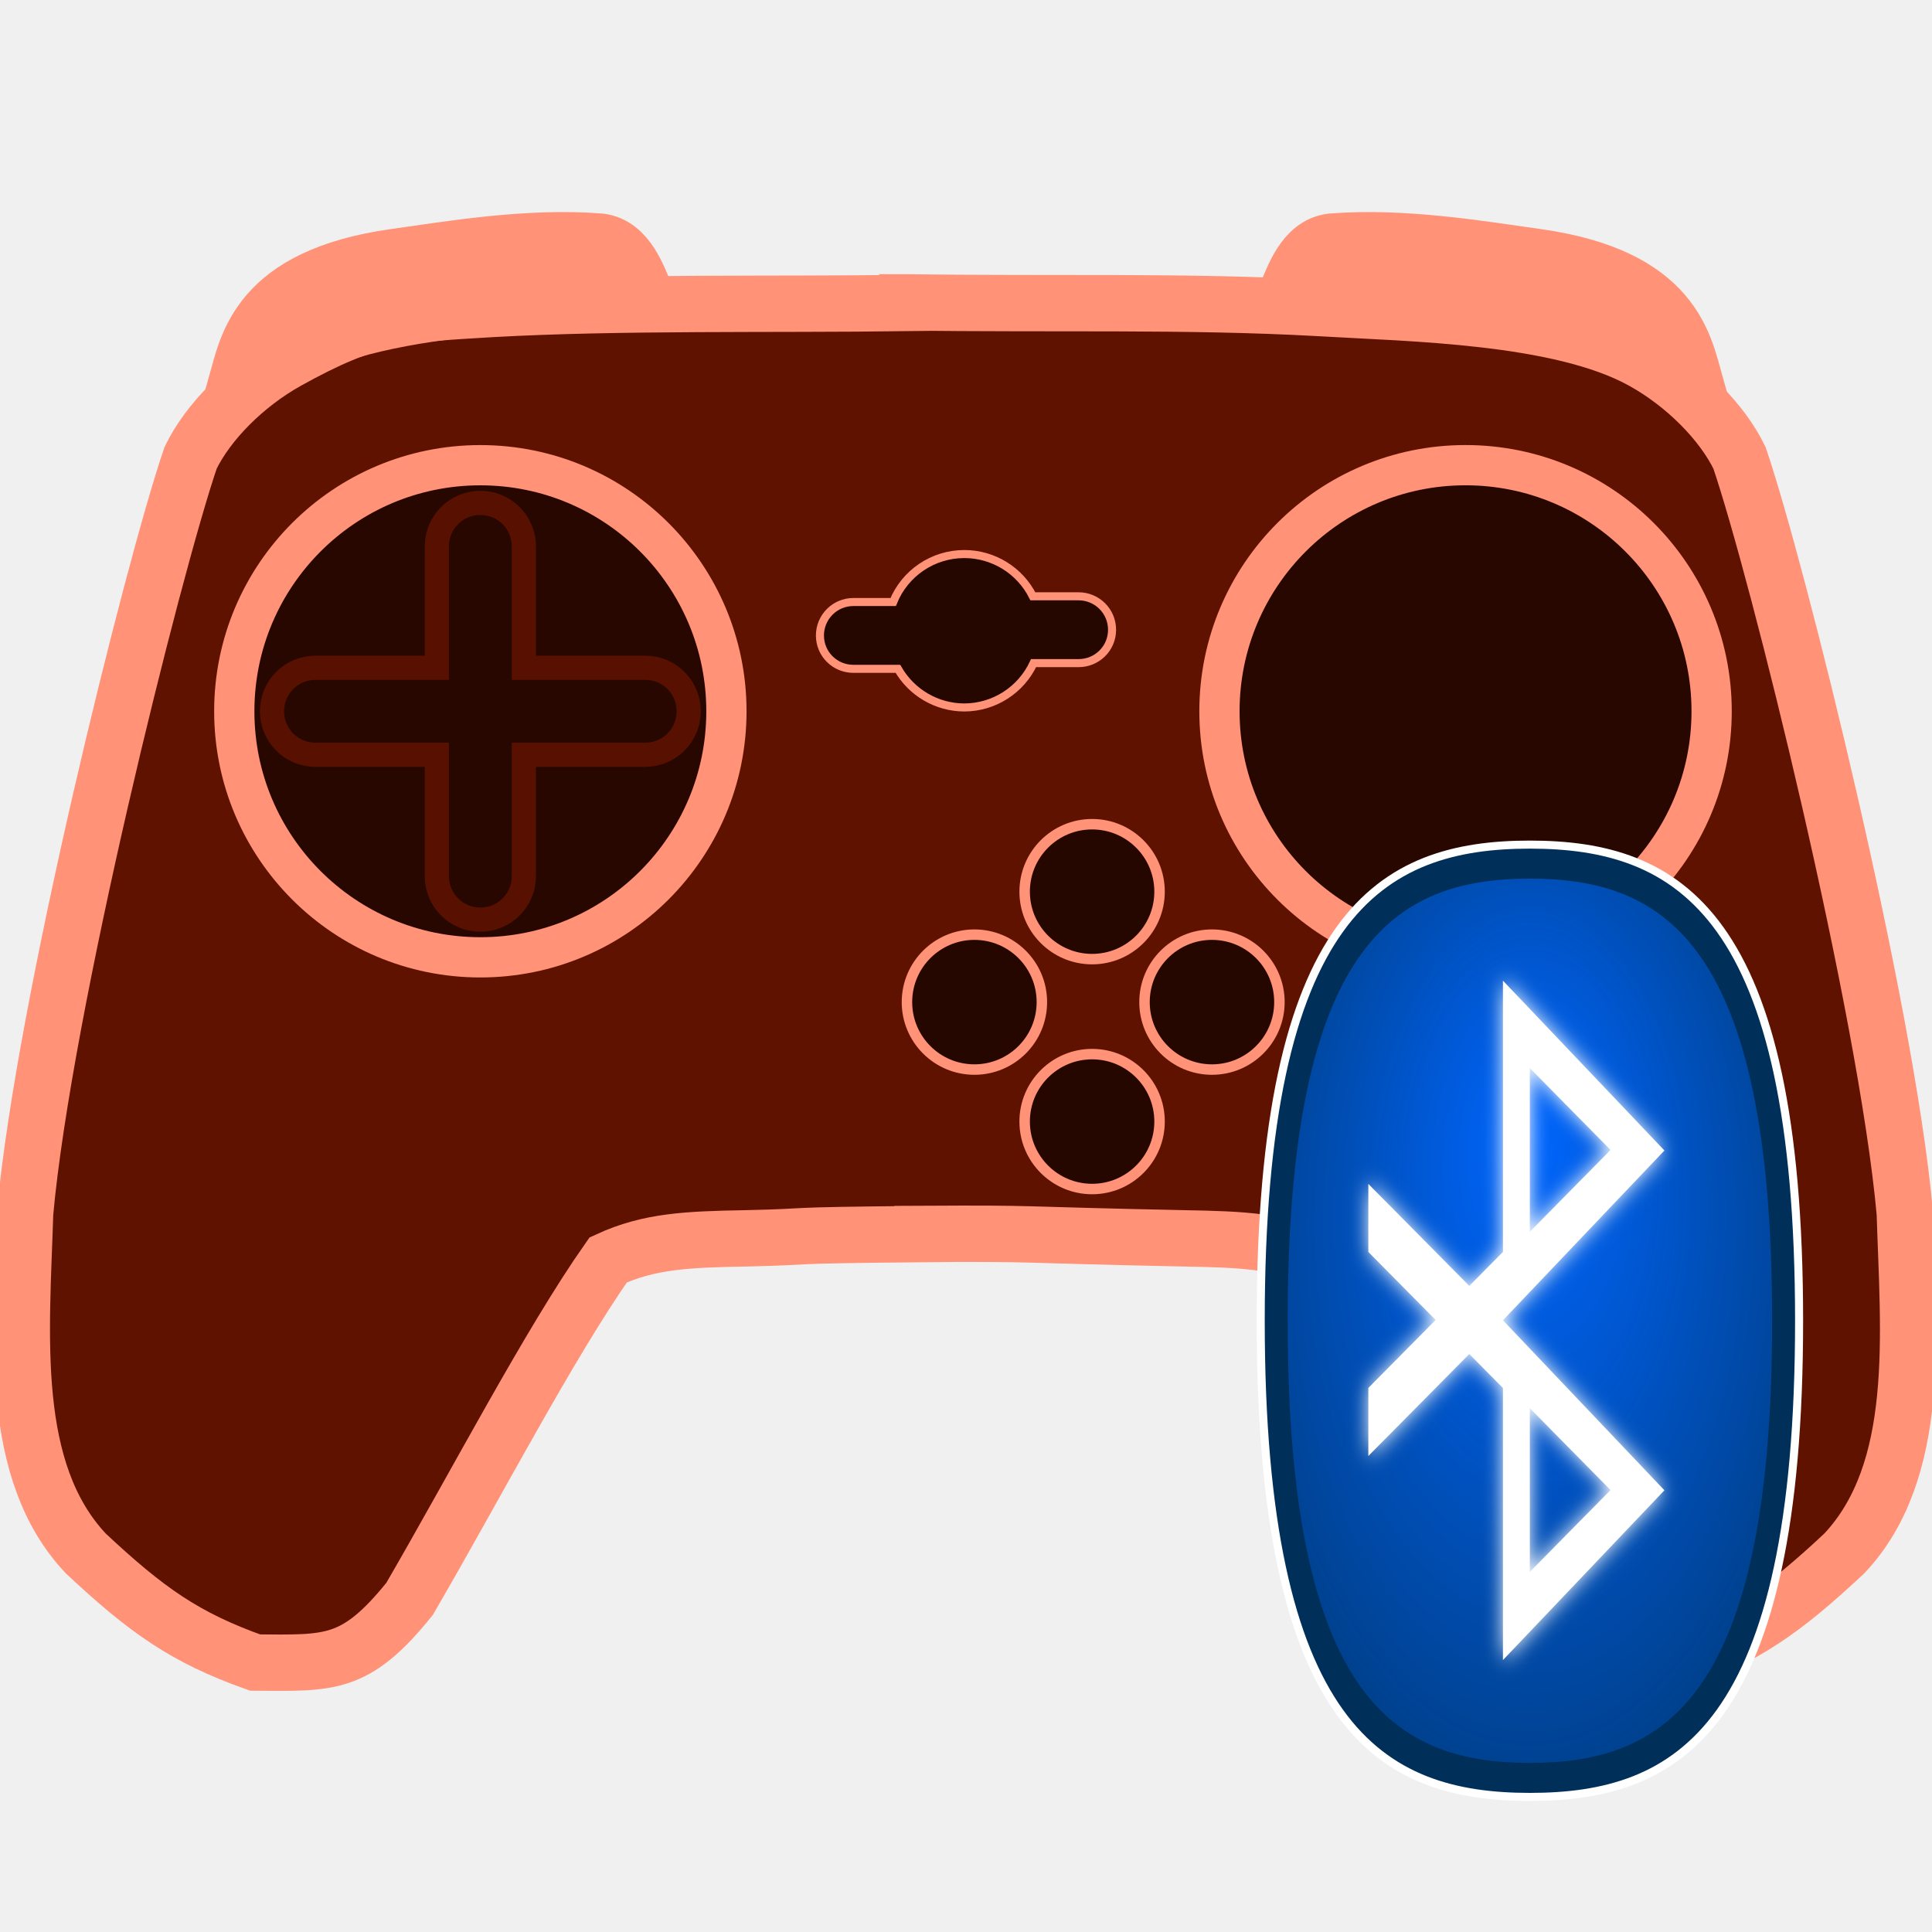
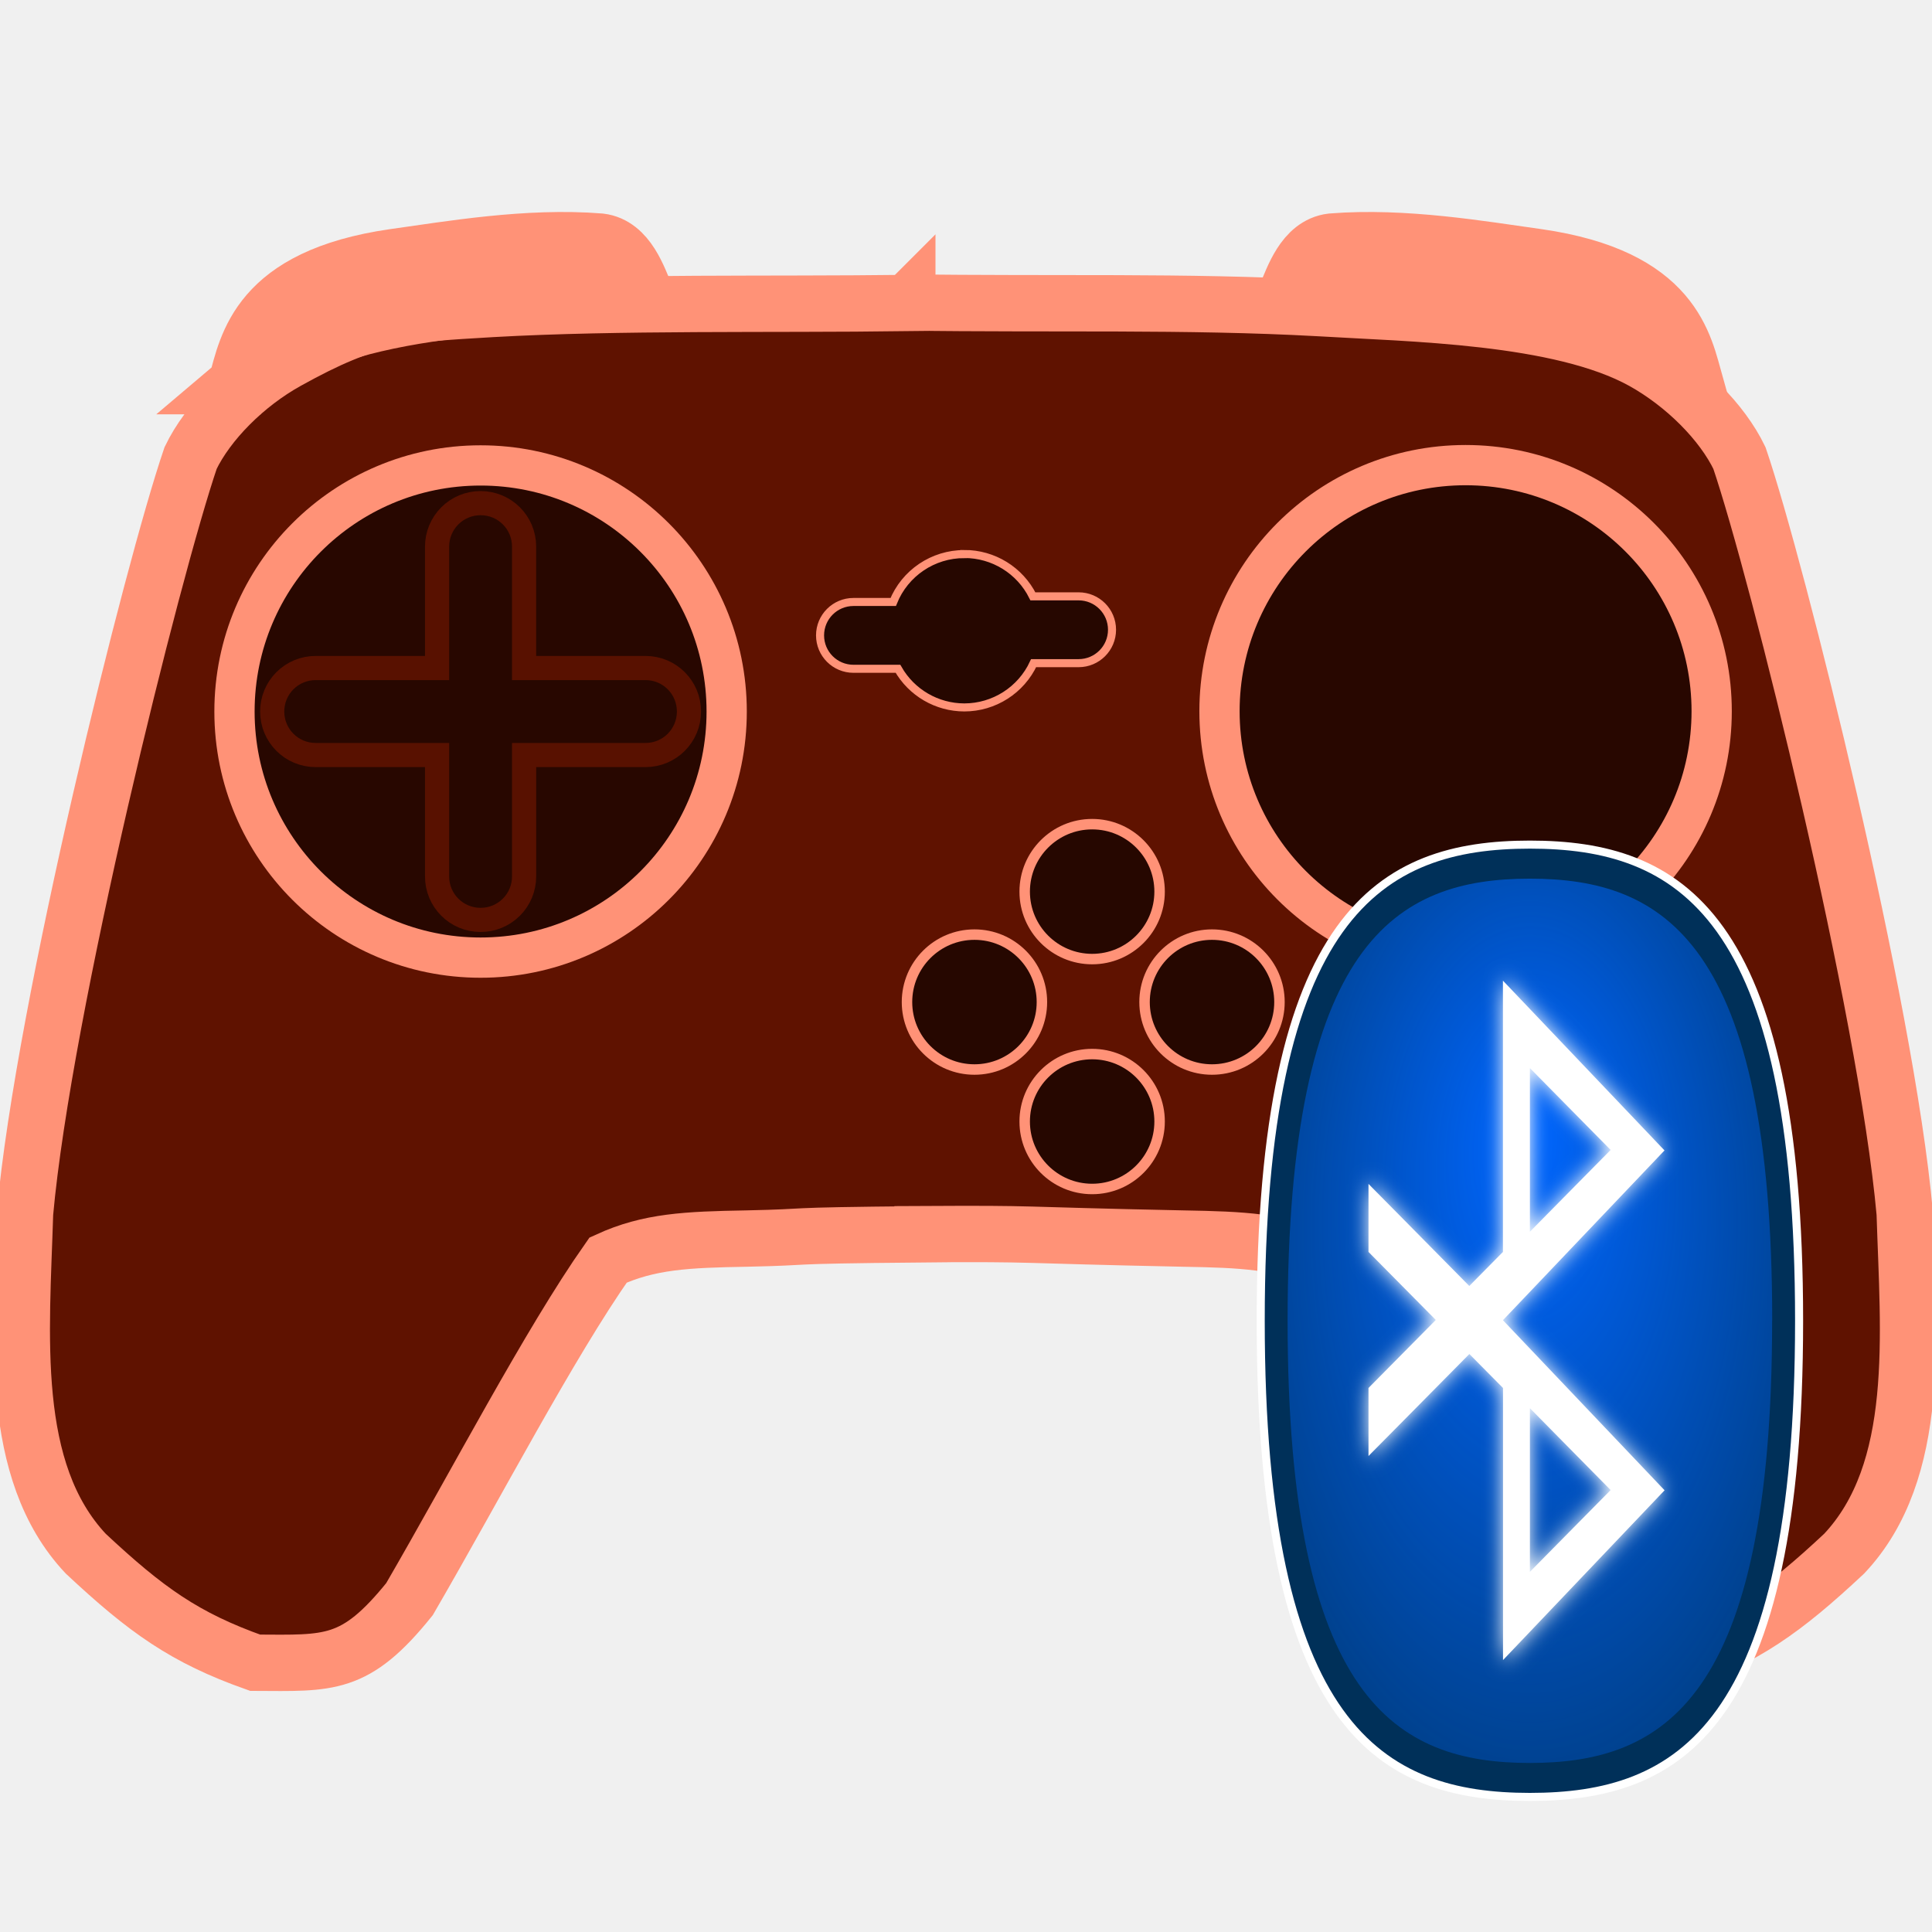
- <svg xmlns="http://www.w3.org/2000/svg" xmlns:xlink="http://www.w3.org/1999/xlink" height="24" id="svg2" version="1.1" viewBox="0 0 24 24" width="24">
-   <defs id="defs4">
-     <filter id="filter3798" style="color-interpolation-filters:sRGB">
-       <feGaussianBlur id="feGaussianBlur3800" result="result91" stdDeviation="5" />
-       <feComposite id="feComposite3802" in="SourceGraphic" in2="result91" operator="over" />
+ <svg xmlns="http://www.w3.org/2000/svg" xmlns:xlink="http://www.w3.org/1999/xlink" width="24" height="24">
+   <defs>
+     <radialGradient xlink:href="#a" id="b" cx="64" cy="64" r="36" fx="64" fy="54.988" gradientTransform="matrix(.14701 0 0 .26832 9.596 -.766)" gradientUnits="userSpaceOnUse" />
+     <linearGradient id="a">
+       <stop offset="0" style="stop-color:#06f;stop-opacity:1" />
+       <stop offset="1" style="stop-color:#06f;stop-opacity:0" />
+     </linearGradient>
+     <filter id="c">
+       <feGaussianBlur stdDeviation="1.347" />
    </filter>
-     <linearGradient id="linearGradient3759">
-       <stop id="stop3761" offset="0" style="stop-color:#ffffff;stop-opacity:1;" />
-       <stop id="stop3763" offset="1" style="stop-color:#ffffff;stop-opacity:0;" />
-     </linearGradient>
-     <filter id="filter4192" style="color-interpolation-filters:sRGB">
-       <feGaussianBlur id="feGaussianBlur4194" result="result91" stdDeviation="5" />
-       <feComposite id="feComposite4196" in="SourceGraphic" in2="result91" operator="over" />
-     </filter>
-     <filter id="filter3798-5" style="color-interpolation-filters:sRGB">
-       <feGaussianBlur id="feGaussianBlur3800-8" result="result91" stdDeviation="5" />
-       <feComposite id="feComposite3802-8" in="SourceGraphic" in2="result91" operator="over" />
-     </filter>
-     <filter id="filter3798-5-2" style="color-interpolation-filters:sRGB">
-       <feGaussianBlur id="feGaussianBlur3800-8-4" result="result91" stdDeviation="5" />
-       <feComposite id="feComposite3802-8-9" in="SourceGraphic" in2="result91" operator="over" />
-     </filter>
-     <linearGradient gradientTransform="rotate(90,-90.0007,50.0022)" gradientUnits="userSpaceOnUse" id="linearGradient5960" x1="-84.002" x2="-12.003" y1="-383.997" y2="-383.997">
-       <stop id="stop5962" offset="0" style="stop-color:#0081ec;stop-opacity:1;" />
-       <stop id="stop5964" offset="1" style="stop-color:#003871;stop-opacity:1;" />
-     </linearGradient>
-     <linearGradient id="linearGradient3336">
-       <stop id="stop3338" offset="0" style="stop-color:#0066ff;stop-opacity:1" />
-       <stop id="stop3340" offset="1" style="stop-color:#0066ff;stop-opacity:0" />
-     </linearGradient>
-     <radialGradient cx="64" cy="64" fx="64" fy="54.988" gradientTransform="matrix(0.1470142,0,0,0.2683224,9.595902,-0.7655667)" gradientUnits="userSpaceOnUse" id="radialGradient3153" r="36" xlink:href="#linearGradient3336" />
-     <filter id="filter3284">
-       <feGaussianBlur id="feGaussianBlur3286" stdDeviation="1.347" />
-     </filter>
-     <linearGradient id="linearGradient5919">
-       <stop id="stop5921" offset="0" style="stop-color:#ffffff;stop-opacity:1;" />
-       <stop id="stop6238" offset="0.5" style="stop-color:#78c9ff;stop-opacity:0.498;" />
-       <stop id="stop5923" offset="1" style="stop-color:#ffffff;stop-opacity:0;" />
-     </linearGradient>
  </defs>
-   <g id="layer1" style="display:inline" transform="translate(-240.2405,-784.6365)">
-     <path d="m 11.271,3.756 v 0.008 c -1.719,0.022 -3.573,-0.014 -5.158,0.074 -1.138,0.068 -1.517,0.077 -2.545,0.648 -0.523,0.291 -0.987,0.758 -1.201,1.203 -0.475,1.398 -1.824,6.82 -2.055,9.379 -0.047,1.507 -0.214,3.203 0.754,4.23 0.753,0.704 1.23,1.045 2.104,1.355 0.923,0.004 1.242,0.048 1.918,-0.791 0.827,-1.423 1.735,-3.168 2.467,-4.211 0.51,-0.235 0.98,-0.255 1.717,-0.268 0.935,-0.021 0.263,-0.036 2.189,-0.053 v -0.002 c 1.532,-0.008 1.011,0.009 3.242,0.055 0.737,0.013 1.207,0.033 1.717,0.268 0.732,1.042 1.639,2.788 2.467,4.211 0.676,0.839 0.995,0.795 1.918,0.791 0.874,-0.311 1.353,-0.652 2.105,-1.355 0.968,-1.028 0.799,-2.723 0.752,-4.23 -0.231,-2.559 -1.577,-7.981 -2.053,-9.379 -0.215,-0.445 -0.678,-0.913 -1.201,-1.203 -1.028,-0.571 -2.889,-0.592 -4.027,-0.66 -1.624,-0.091 -3.356,-0.044 -5.109,-0.07 z" id="path4166-6" style="stroke-linejoin:miter;stroke-opacity:1;fill-rule:evenodd;fill-opacity:1;stroke:#ff9277;stroke-linecap:butt;stroke-miterlimit:4;stroke-dasharray:none;stroke-width:0.7;fill:#5f1200" transform="translate(240.2405,784.6365)" />
-     <circle cx="258.446" cy="793.472" id="RPAD" r="3.057" style="opacity:1;stroke-linejoin:miter;enable-background:accumulate;stroke-opacity:1;fill-opacity:1;color:#000000;fill-rule:evenodd;stroke-dashoffset:0;visibility:visible;stroke:#ff9277;stroke-linecap:butt;stroke-miterlimit:4;marker:none;stroke-dasharray:none;overflow:visible;stroke-width:0.5;display:inline;fill:#280700" />
-     <path d="m 252.219,791.519 a 0.953,0.953 0 0 0 -0.883,0.596 h -0.494 c -0.23,0 -0.416,0.186 -0.416,0.416 0,0.23 0.186,0.414 0.416,0.414 h 0.553 a 0.953,0.953 0 0 0 0.824,0.48 0.953,0.953 0 0 0 0.861,-0.551 h 0.559 c 0.23,0 0.416,-0.184 0.416,-0.414 0,-0.23 -0.186,-0.416 -0.416,-0.416 h -0.568 a 0.953,0.953 0 0 0 -0.852,-0.525 z" id="C" style="opacity:1;stroke-linejoin:miter;enable-background:accumulate;stroke-opacity:1;fill-opacity:1;color:#000000;fill-rule:evenodd;stroke-dashoffset:0;visibility:visible;stroke:#ff9277;stroke-linecap:butt;stroke-miterlimit:4;marker:none;stroke-dasharray:none;overflow:visible;stroke-width:0.1;display:inline;fill:#260700" />
-     <g id="LPAD" style="stroke-opacity:1;fill-opacity:1;stroke:#ff9277;stroke-dasharray:none;stroke-miterlimit:4;stroke-width:9.417;fill:#280700" transform="matrix(0.05309377,0,0,0.05309377,228.9126,758.9833)">
-       <circle cx="325.744" cy="649.583" id="circle4232" r="57.573" style="opacity:1;stroke-linejoin:miter;enable-background:accumulate;stroke-opacity:1;fill-opacity:1;color:#000000;fill-rule:evenodd;stroke-dashoffset:0;visibility:visible;stroke:#ff9277;stroke-linecap:butt;stroke-miterlimit:4;marker:none;stroke-dasharray:none;overflow:visible;stroke-width:9.417;display:inline;fill:#280700" />
-       <path d="m 325.744,600.833 c -5.639,0 -10.179,4.54 -10.179,10.179 v 28.394 h -28.393 c -5.639,0 -10.179,4.539 -10.179,10.178 0,5.639 4.54,10.179 10.179,10.179 h 28.393 v 28.394 c 0,5.639 4.54,10.178 10.179,10.178 5.639,0 10.179,-4.539 10.179,-10.178 v -28.394 h 28.393 c 5.639,0 10.179,-4.54 10.179,-10.179 0,-5.639 -4.54,-10.178 -10.179,-10.178 h -28.393 v -28.394 c 0,-5.639 -4.54,-10.179 -10.179,-10.179 z" id="rect4249" style="opacity:1;stroke-linejoin:miter;enable-background:accumulate;stroke-opacity:1;fill-opacity:1;color:#000000;fill-rule:evenodd;stroke-dashoffset:0;visibility:visible;stroke:#581100;stroke-linecap:butt;stroke-miterlimit:4;marker:none;stroke-dasharray:none;overflow:visible;stroke-width:5.65;display:inline;fill:#280700" />
+   <g style="display:inline" transform="translate(-240.24 -784.637)">
+     <path d="M11.271 3.756v.008c-1.719.022-3.572-.015-5.158.074-1.138.068-1.516.077-2.545.648-.523.29-.986.759-1.2 1.203C1.891 7.088.542 12.51.311 15.07c-.046 1.506-.213 3.202.754 4.23.753.704 1.23 1.045 2.104 1.355.923.004 1.242.049 1.918-.79.827-1.424 1.735-3.17 2.467-4.212.51-.234.98-.254 1.716-.267.935-.02.263-.036 2.19-.053v-.002c1.532-.008 1.01.009 3.242.055.737.013 1.207.033 1.717.267.732 1.043 1.64 2.788 2.467 4.211.675.84.995.795 1.918.791.873-.31 1.352-.651 2.105-1.355.968-1.028.799-2.724.752-4.23-.23-2.56-1.577-7.981-2.053-9.38-.214-.444-.677-.912-1.2-1.203-1.03-.57-2.89-.591-4.028-.66-1.624-.09-3.356-.044-5.11-.07z" style="fill:#5f1200;fill-opacity:1;fill-rule:evenodd;stroke:#ff9277;stroke-width:.7;stroke-linecap:butt;stroke-linejoin:miter;stroke-miterlimit:4;stroke-dasharray:none;stroke-opacity:1" transform="translate(240.24 784.637)" />
+     <circle cx="258.446" cy="793.472" r="3.057" style="color:#000;display:inline;overflow:visible;visibility:visible;opacity:1;fill:#280700;fill-opacity:1;fill-rule:evenodd;stroke:#ff9277;stroke-width:.5;stroke-linecap:butt;stroke-linejoin:miter;stroke-miterlimit:4;stroke-dasharray:none;stroke-dashoffset:0;stroke-opacity:1;marker:none;enable-background:accumulate" />
+     <path d="M252.219 791.52a.95.95 0 0 0-.883.595h-.494a.415.415 0 1 0 0 .83h.553a.95.95 0 0 0 .824.48.95.95 0 0 0 .861-.55h.559a.415.415 0 1 0 0-.83h-.568a.95.95 0 0 0-.852-.526z" style="color:#000;display:inline;overflow:visible;visibility:visible;opacity:1;fill:#260700;fill-opacity:1;fill-rule:evenodd;stroke:#ff9277;stroke-width:.1;stroke-linecap:butt;stroke-linejoin:miter;stroke-miterlimit:4;stroke-dasharray:none;stroke-dashoffset:0;stroke-opacity:1;marker:none;enable-background:accumulate" />
+     <g style="fill:#280700;fill-opacity:1;stroke:#ff9277;stroke-width:9.417;stroke-miterlimit:4;stroke-dasharray:none;stroke-opacity:1" transform="translate(228.913 758.983)scale(.0531)">
+       <circle cx="325.744" cy="649.583" r="57.573" style="color:#000;display:inline;overflow:visible;visibility:visible;opacity:1;fill:#280700;fill-opacity:1;fill-rule:evenodd;stroke:#ff9277;stroke-width:9.417;stroke-linecap:butt;stroke-linejoin:miter;stroke-miterlimit:4;stroke-dasharray:none;stroke-dashoffset:0;stroke-opacity:1;marker:none;enable-background:accumulate" />
+       <path d="M325.744 600.833a10.157 10.157 0 0 0-10.178 10.178v28.394h-28.393a10.156 10.156 0 0 0-10.179 10.178c0 5.639 4.54 10.178 10.18 10.178h28.392v28.394c0 5.639 4.54 10.178 10.178 10.178a10.156 10.156 0 0 0 10.18-10.178v-28.394h28.392c5.639 0 10.178-4.54 10.178-10.178 0-5.64-4.54-10.178-10.178-10.178h-28.393v-28.394c0-5.638-4.54-10.178-10.179-10.178z" style="color:#000;display:inline;overflow:visible;visibility:visible;opacity:1;fill:#280700;fill-opacity:1;fill-rule:evenodd;stroke:#581100;stroke-width:5.65;stroke-linecap:butt;stroke-linejoin:miter;stroke-miterlimit:4;stroke-dasharray:none;stroke-dashoffset:0;stroke-opacity:1;marker:none;enable-background:accumulate" />
    </g>
-     <path d="m 261.278,789.411 c -0.136,-0.485 -0.26,-1.317 -1.939,-1.558 -0.697,-0.097 -1.657,-0.263 -2.555,-0.192 -0.334,0.04 -0.459,0.452 -0.546,0.642 1.632,0.104 3.837,0.087 5.04,1.108 z" id="RB" style="stroke-linejoin:miter;stroke-opacity:1;fill-rule:evenodd;fill-opacity:1;stroke:#ff9277;stroke-linecap:butt;stroke-miterlimit:4;stroke-dasharray:none;stroke-width:0.746;fill:#5c1200" />
-     <path LT="path4420-4" d="m 243.198,789.411 c 0.136,-0.485 0.26,-1.317 1.939,-1.558 0.697,-0.097 1.657,-0.263 2.555,-0.192 0.333,0.04 0.459,0.452 0.546,0.642 -1.632,0.104 -3.837,0.087 -5.04,1.108 z" id="LB" style="stroke-linejoin:miter;stroke-opacity:1;fill-rule:evenodd;fill-opacity:1;stroke:#ff9277;stroke-linecap:butt;stroke-miterlimit:4;stroke-dasharray:none;stroke-width:0.746;fill:#5c1200" />
-     <circle cx="253.807" cy="795.713" id="path4170-0" r="0.838" style="opacity:1;stroke-linejoin:miter;enable-background:accumulate;stroke-opacity:1;fill-opacity:1;color:#000000;fill-rule:evenodd;stroke-dashoffset:0;visibility:visible;stroke:#ff9277;stroke-linecap:butt;stroke-miterlimit:4;marker:none;stroke-dasharray:none;overflow:visible;stroke-width:0.13;display:inline;fill:#260700" />
-     <circle cx="252.345" cy="797.085" id="path4170-0-8-4" r="0.838" style="opacity:1;stroke-linejoin:miter;enable-background:accumulate;stroke-opacity:1;fill-opacity:1;color:#000000;fill-rule:evenodd;stroke-dashoffset:0;visibility:visible;stroke:#ff9277;stroke-linecap:butt;stroke-miterlimit:4;marker:none;stroke-dasharray:none;overflow:visible;stroke-width:0.13;display:inline;fill:#260700" />
-     <circle cx="253.807" cy="798.569" id="path4170-0-8" r="0.838" style="opacity:1;stroke-linejoin:miter;enable-background:accumulate;stroke-opacity:1;fill-opacity:1;color:#000000;fill-rule:evenodd;stroke-dashoffset:0;visibility:visible;stroke:#ff9277;stroke-linecap:butt;stroke-miterlimit:4;marker:none;stroke-dasharray:none;overflow:visible;stroke-width:0.13;display:inline;fill:#260700" />
-     <circle cx="255.296" cy="797.085" id="path4170-0-8-4-6" r="0.838" style="opacity:1;stroke-linejoin:miter;enable-background:accumulate;stroke-opacity:1;fill-opacity:1;color:#000000;fill-rule:evenodd;stroke-dashoffset:0;visibility:visible;stroke:#ff9277;stroke-linecap:butt;stroke-miterlimit:4;marker:none;stroke-dasharray:none;overflow:visible;stroke-width:0.13;display:inline;fill:#260700" />
-     <g id="g4196" transform="matrix(0.05309377,0,0,0.05309377,228.4217,758.2299)">
-       <path d="m 390.633,648.816 c -11.79,-4.487 -85.692,-15.798 -102.138,-17.144 -17.907,8.568 -28.074,22.583 -29.827,42.52 l 0.635,47.597 c -0.559,14.598 4.674,40.284 23.798,44.741 l 116.136,-13.327 c 12.126,-5.502 10.145,-8.915 6.346,-12.058 -10.815,-8.852 -23.79,-28.699 -23.164,-39.347 0.503,-14.433 1.575,-25.116 19.696,-38.587 4.019,-2.301 -1.131,-9.937 -11.482,-14.394 z" id="LGRIP" style="opacity:0;stroke-linejoin:miter;stroke-opacity:0.286;fill-rule:evenodd;fill-opacity:0.137;stroke:#000000;stroke-linecap:butt;stroke-width:7.108px;fill:#000000" />
-       <path d="m 504.506,648.816 c 11.79,-4.487 85.692,-15.798 102.138,-17.144 17.907,8.568 28.074,22.583 29.827,42.52 l -0.635,47.597 c 0.559,14.598 -4.674,40.284 -23.798,44.741 L 495.903,753.202 c -12.126,-5.502 -10.145,-8.915 -6.346,-12.058 10.815,-8.852 23.79,-28.699 23.164,-39.347 -0.503,-14.433 -1.575,-25.116 -19.696,-38.587 -4.019,-2.301 1.131,-9.937 11.482,-14.394 z" id="RGRIP" style="opacity:0;stroke-linejoin:miter;stroke-opacity:0.286;fill-rule:evenodd;fill-opacity:0.137;stroke:#000000;stroke-linecap:butt;stroke-width:7.108px;fill:#000000" />
-     </g>
+     <path d="M261.278 789.411c-.136-.485-.26-1.316-1.94-1.558-.696-.097-1.656-.264-2.554-.192-.334.04-.46.452-.546.642 1.632.104 3.837.087 5.04 1.108zm-18.08 0c.135-.485.26-1.316 1.939-1.558.697-.097 1.656-.264 2.555-.192.333.04.459.452.545.642-1.632.104-3.837.087-5.04 1.108z" style="fill:#5c1200;fill-opacity:1;fill-rule:evenodd;stroke:#ff9277;stroke-width:.746;stroke-linecap:butt;stroke-linejoin:miter;stroke-miterlimit:4;stroke-dasharray:none;stroke-opacity:1" />
+     <circle cx="253.807" cy="795.713" r=".838" style="color:#000;display:inline;overflow:visible;visibility:visible;opacity:1;fill:#260700;fill-opacity:1;fill-rule:evenodd;stroke:#ff9277;stroke-width:.13;stroke-linecap:butt;stroke-linejoin:miter;stroke-miterlimit:4;stroke-dasharray:none;stroke-dashoffset:0;stroke-opacity:1;marker:none;enable-background:accumulate" />
+     <circle cx="252.345" cy="797.085" r=".838" style="color:#000;display:inline;overflow:visible;visibility:visible;opacity:1;fill:#260700;fill-opacity:1;fill-rule:evenodd;stroke:#ff9277;stroke-width:.13;stroke-linecap:butt;stroke-linejoin:miter;stroke-miterlimit:4;stroke-dasharray:none;stroke-dashoffset:0;stroke-opacity:1;marker:none;enable-background:accumulate" />
+     <circle cx="253.807" cy="798.569" r=".838" style="color:#000;display:inline;overflow:visible;visibility:visible;opacity:1;fill:#260700;fill-opacity:1;fill-rule:evenodd;stroke:#ff9277;stroke-width:.13;stroke-linecap:butt;stroke-linejoin:miter;stroke-miterlimit:4;stroke-dasharray:none;stroke-dashoffset:0;stroke-opacity:1;marker:none;enable-background:accumulate" />
+     <circle cx="255.296" cy="797.085" r=".838" style="color:#000;display:inline;overflow:visible;visibility:visible;opacity:1;fill:#260700;fill-opacity:1;fill-rule:evenodd;stroke:#ff9277;stroke-width:.13;stroke-linecap:butt;stroke-linejoin:miter;stroke-miterlimit:4;stroke-dasharray:none;stroke-dashoffset:0;stroke-opacity:1;marker:none;enable-background:accumulate" />
  </g>
-   <g id="overlay">
-     <path d="m 22.349,16.407 c 0,5.07 -1.498,5.915 -3.344,5.915 -1.846,0 -3.344,-0.845 -3.344,-5.915 0,-5.07 1.498,-5.915 3.344,-5.915 1.846,0 3.344,0.845 3.344,5.915 z" id="path2160" style="fill:#003059;fill-opacity:1;stroke:#ffffff;stroke-width:0.1;stroke-linecap:round;stroke-linejoin:round;stroke-miterlimit:4;stroke-opacity:1;stroke-dasharray:none" />
-     <path d="m 22.014,16.407 c 0,4.708 -1.348,5.492 -3.009,5.492 -1.661,0 -3.009,-0.785 -3.009,-5.492 0,-4.708 1.348,-5.492 3.009,-5.492 1.661,0 3.009,0.785 3.009,5.492 z" id="path3143" style="fill:url(#radialGradient3153);fill-opacity:1;stroke:none;stroke-width:2;stroke-linecap:round;stroke-linejoin:round;stroke-miterlimit:4;stroke-opacity:1" />
-     <path d="m -2.75,-31.125 v 13.312 18.594 l -5,4 -15,-12 v 8 l 10,8 -10,8 v 8 l 15,-12 5,4 V 48.781 L 21.25,28.813 -2.75,8.813 21.25,-11.156 Z m 4,10.281 12,9.625 -12,9.625 z m 0,40 12,9.625 -12,9.625 z" id="path3238" style="fill:#ffffff;fill-opacity:1;fill-rule:evenodd;stroke:none;stroke-width:10.642px;stroke-linecap:butt;stroke-linejoin:miter;stroke-opacity:1;filter:url(#filter3284)" transform="matrix(0.0835925,0,0,0.1056244,18.90032,15.46965)" />
-     <path d="m 18.67,12.182 v 1.406 1.964 l -0.418,0.422 -1.254,-1.267 v 0.845 l 0.836,0.845 -0.836,0.845 v 0.845 l 1.254,-1.267 0.418,0.422 v 3.38 l 2.006,-2.109 -2.006,-2.112 2.006,-2.109 z m 0.334,1.086 1.003,1.017 -1.003,1.017 z m 0,4.225 1.003,1.017 -1.003,1.017 z" id="path3216" style="fill:#ffffff;fill-opacity:1;fill-rule:evenodd;stroke:none;stroke-width:1px;stroke-linecap:butt;stroke-linejoin:miter;stroke-opacity:1" />
-   </g>
+   <path d="M22.349 16.407c0 5.07-1.498 5.915-3.344 5.915s-3.344-.845-3.344-5.915 1.498-5.915 3.344-5.915 3.344.845 3.344 5.915" style="fill:#003059;fill-opacity:1;stroke:#fff;stroke-width:.1;stroke-linecap:round;stroke-linejoin:round;stroke-miterlimit:4;stroke-opacity:1;stroke-dasharray:none" />
+   <path d="M22.014 16.407c0 4.708-1.348 5.493-3.01 5.493-1.66 0-3.009-.785-3.009-5.493s1.349-5.492 3.01-5.492 3.01.784 3.01 5.492" style="fill:url(#b);fill-opacity:1;stroke:none;stroke-width:2;stroke-linecap:round;stroke-linejoin:round;stroke-miterlimit:4;stroke-opacity:1" />
+   <path d="M-2.75-31.125V.781l-5 4-15-12v8l10 8-10 8v8l15-12 5 4v32l24-19.968-24-20 24-19.97Zm4 10.281 12 9.625-12 9.625zm0 40 12 9.625-12 9.625z" style="fill:#fff;fill-opacity:1;fill-rule:evenodd;stroke:none;stroke-width:10.642px;stroke-linecap:butt;stroke-linejoin:miter;stroke-opacity:1;filter:url(#c)" transform="matrix(.0836 0 0 .10562 18.9 15.47)" />
+   <path d="M18.67 12.182v3.37l-.418.423L17 14.707v.845l.836.845-.836.845v.845l1.253-1.267.418.422v3.38l2.007-2.109L18.67 16.4l2.007-2.109zm.335 1.086 1.003 1.017-1.003 1.016zm0 4.225 1.003 1.017-1.003 1.016z" style="fill:#fff;fill-opacity:1;fill-rule:evenodd;stroke:none;stroke-width:1px;stroke-linecap:butt;stroke-linejoin:miter;stroke-opacity:1" />
</svg>
